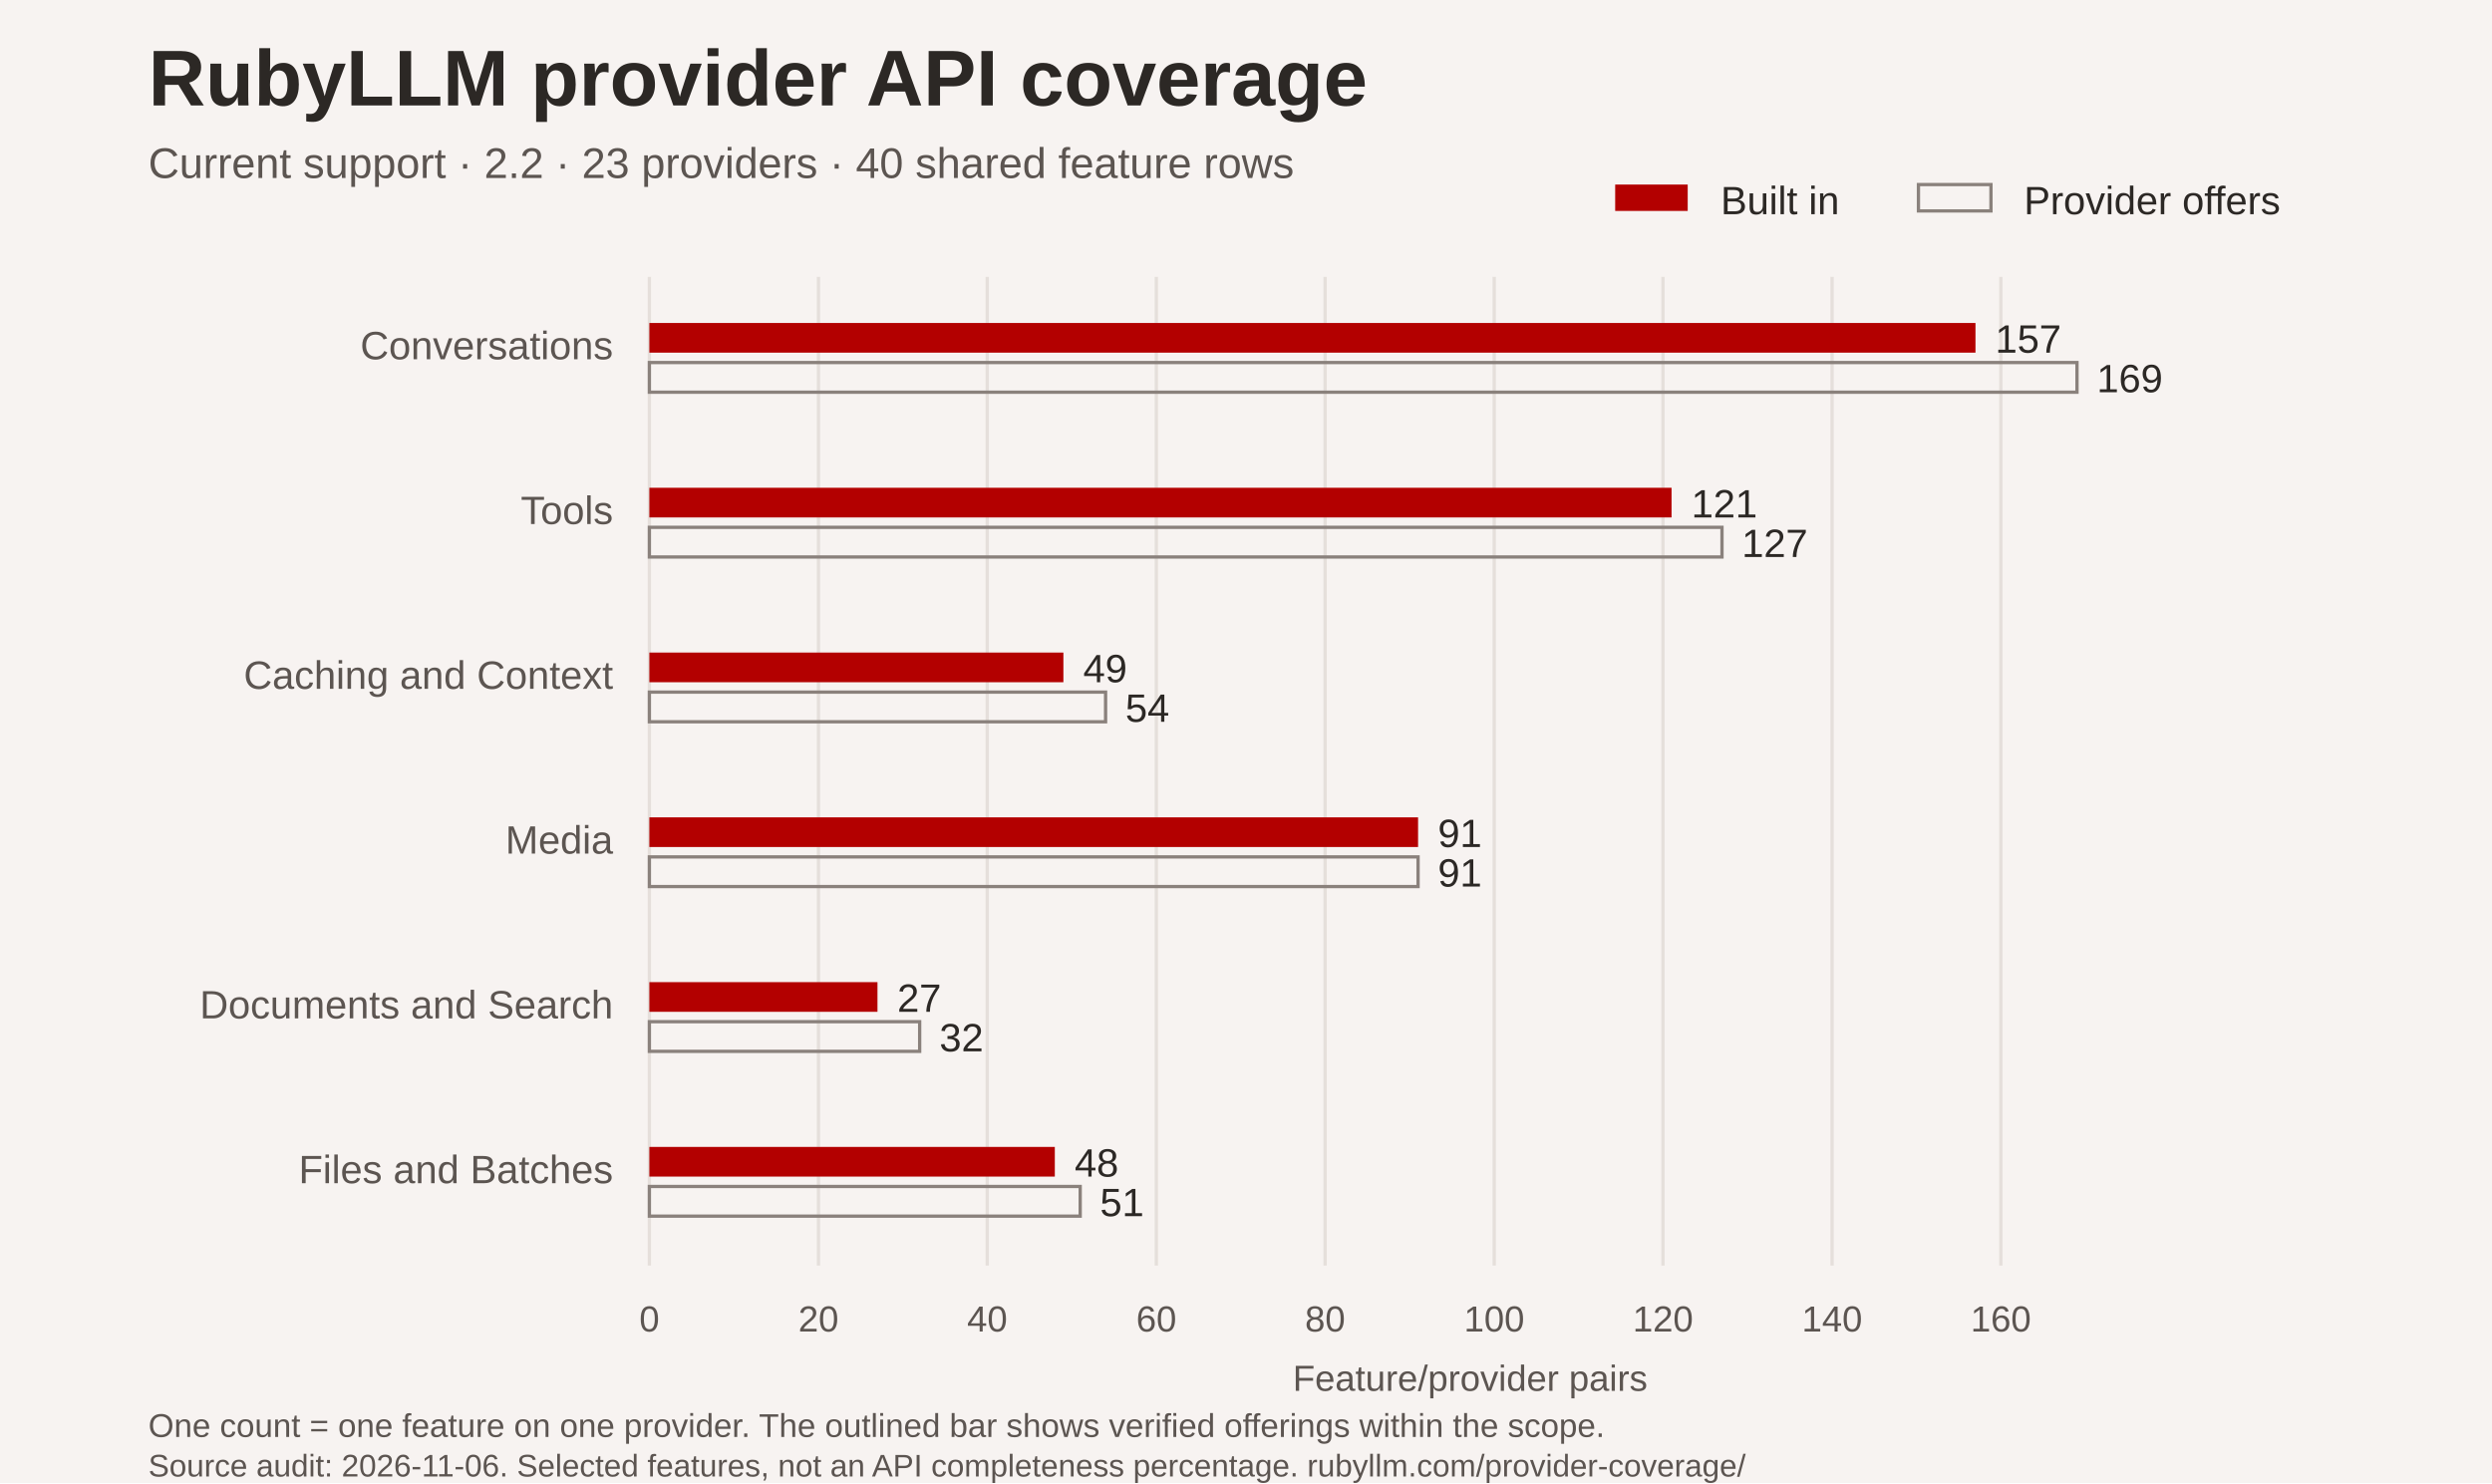
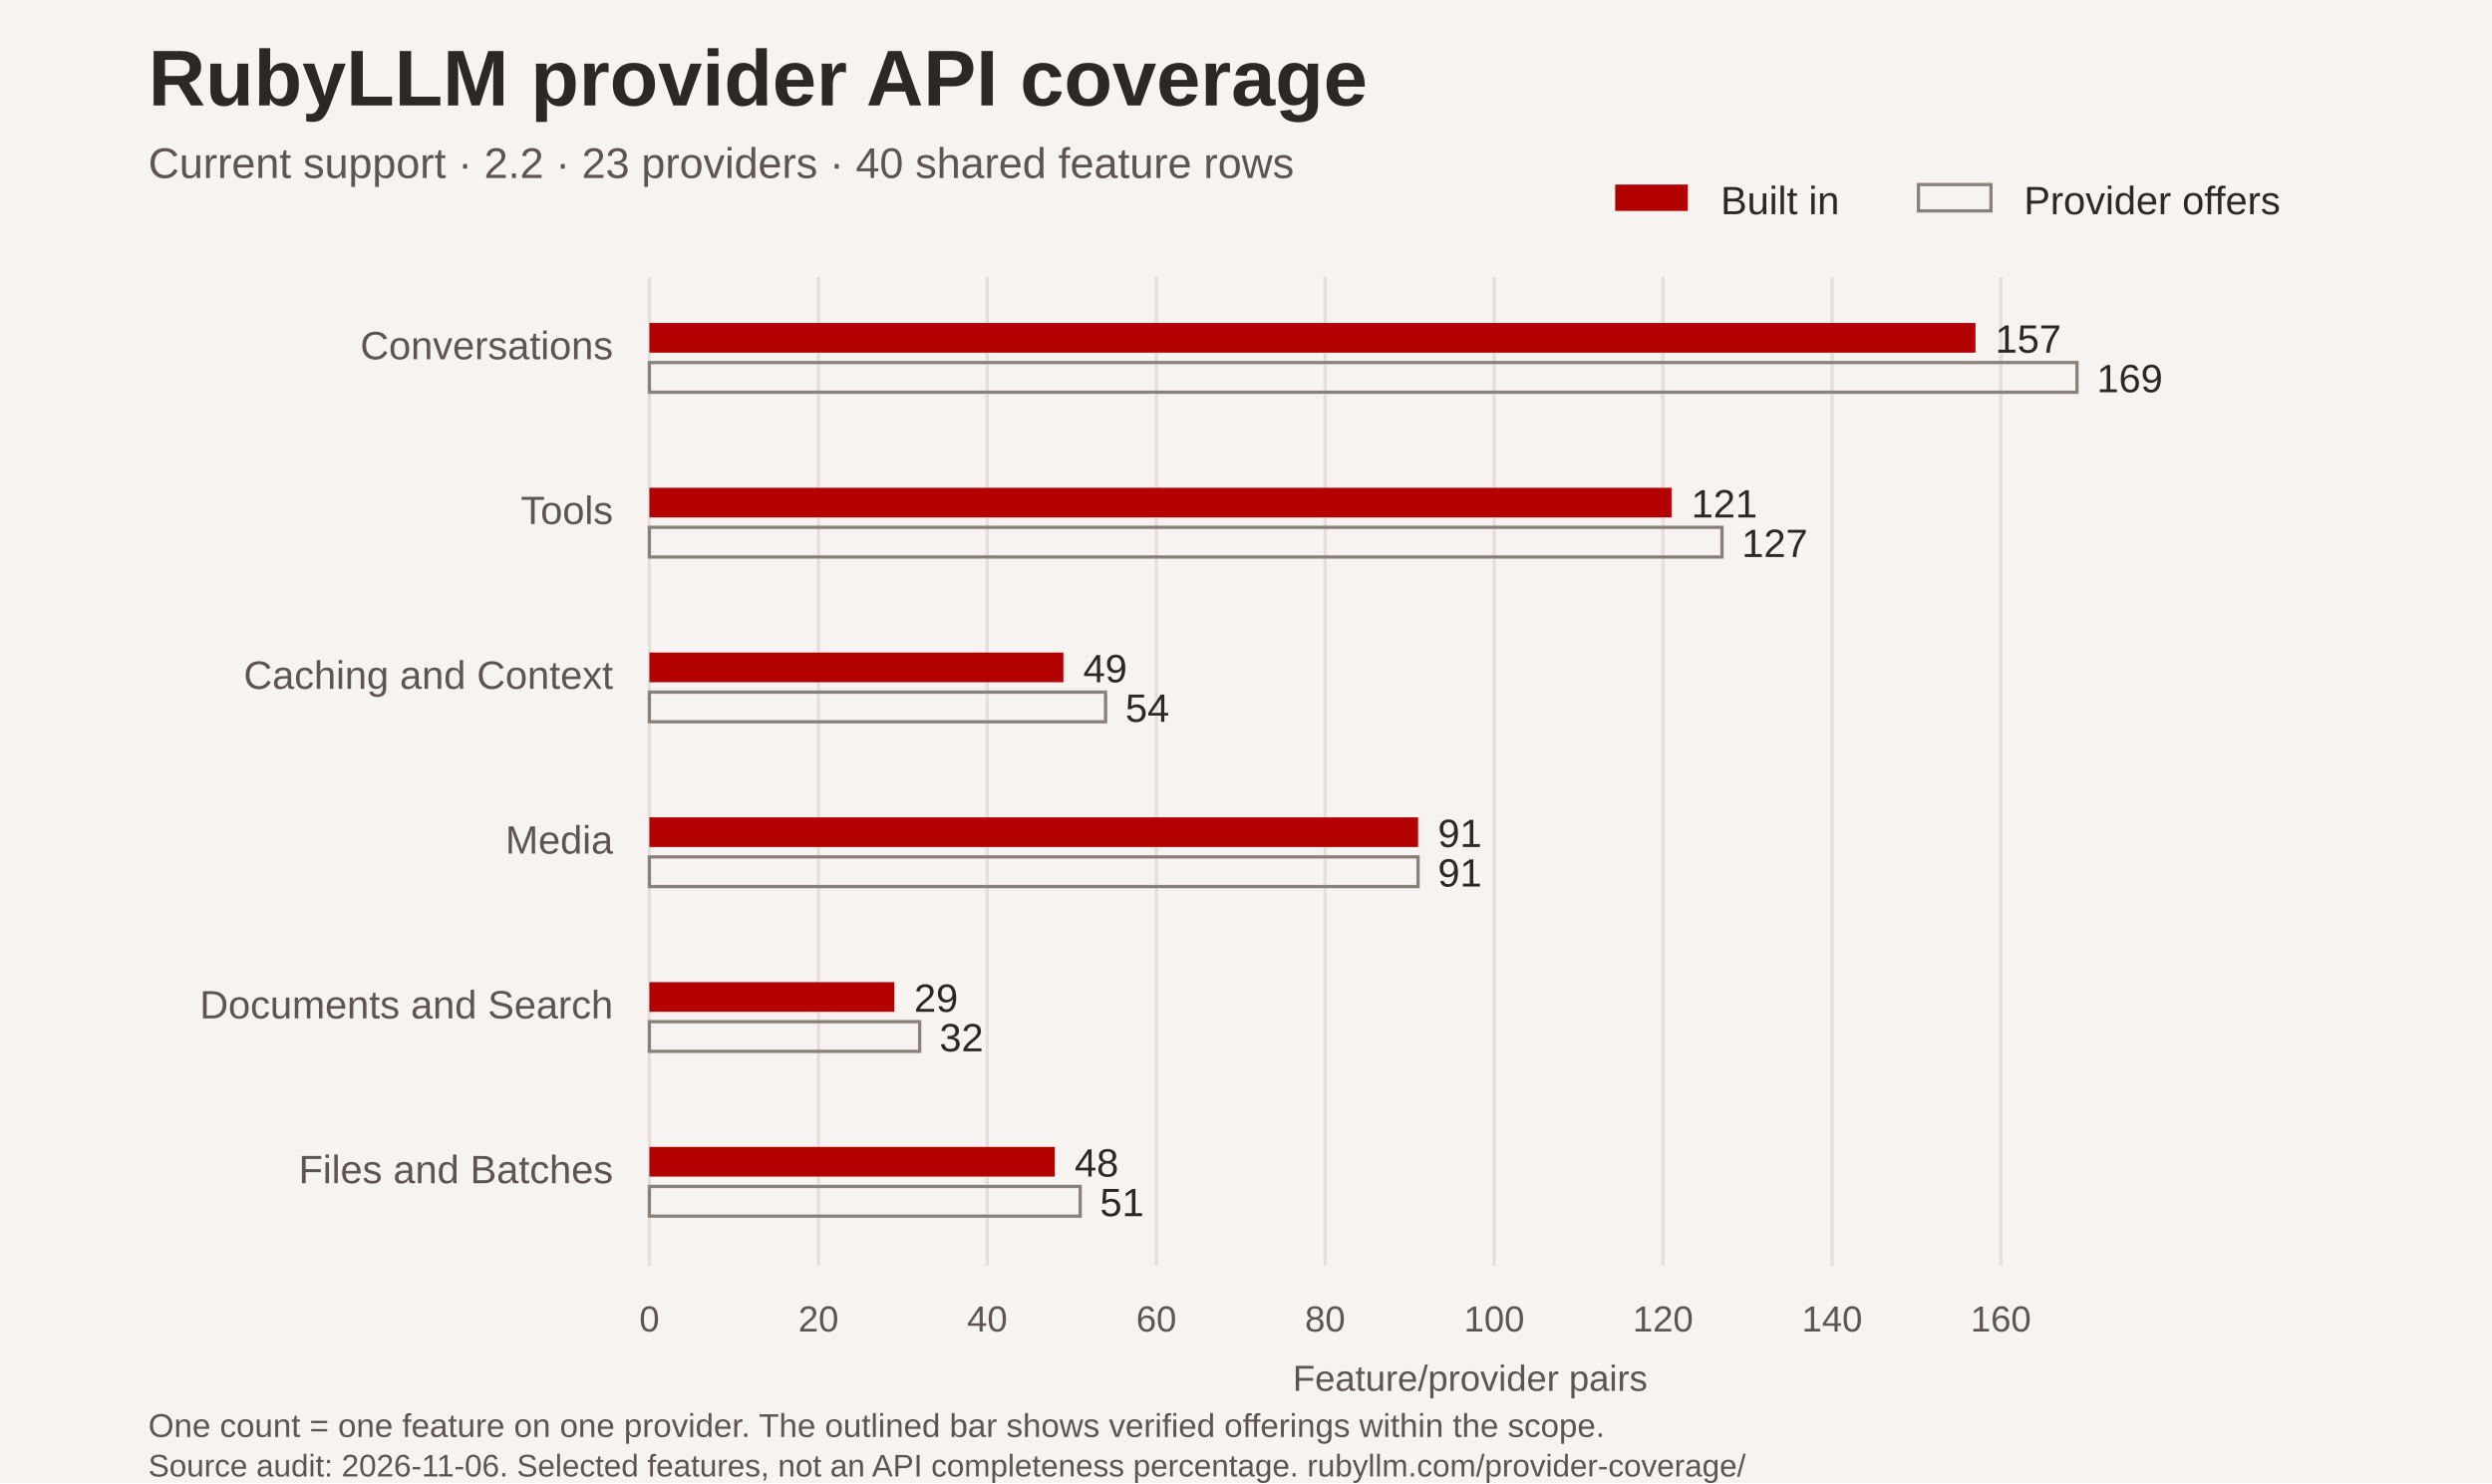
<svg xmlns="http://www.w3.org/2000/svg" width="756" height="450" viewBox="0 0 756 450" font-family="Liberation Sans, Arial, Helvetica, sans-serif" role="img" aria-labelledby="coverage-chart-title coverage-chart-description">
  <rect width="756" height="450" fill="#f7f3f1" />
  <text x="45" y="32" font-size="24" font-weight="700" fill="#2c2825">RubyLLM provider API coverage</text>
  <text x="45" y="54" font-size="13" fill="#5c5551">Current support · 2.2 · 23 providers · 40 shared feature rows</text>
  <rect x="490" y="56" width="22" height="8" fill="#b30000" />
  <text x="522" y="65" font-size="12" fill="#2c2825">Built in</text>
  <rect x="582" y="56" width="22" height="8" fill="none" stroke="#8a817c" />
  <text x="614" y="65" font-size="12" fill="#2c2825">Provider offers</text>
  <line x1="197.0" y1="84" x2="197.0" y2="384" stroke="#e5dfdb" />
  <text x="197.0" y="404" font-size="11" text-anchor="middle" fill="#5c5551">0</text>
  <line x1="248.3" y1="84" x2="248.3" y2="384" stroke="#e5dfdb" />
  <text x="248.3" y="404" font-size="11" text-anchor="middle" fill="#5c5551">20</text>
  <line x1="299.5" y1="84" x2="299.5" y2="384" stroke="#e5dfdb" />
  <text x="299.5" y="404" font-size="11" text-anchor="middle" fill="#5c5551">40</text>
  <line x1="350.8" y1="84" x2="350.8" y2="384" stroke="#e5dfdb" />
  <text x="350.8" y="404" font-size="11" text-anchor="middle" fill="#5c5551">60</text>
  <line x1="402.0" y1="84" x2="402.0" y2="384" stroke="#e5dfdb" />
  <text x="402.0" y="404" font-size="11" text-anchor="middle" fill="#5c5551">80</text>
  <line x1="453.3" y1="84" x2="453.3" y2="384" stroke="#e5dfdb" />
  <text x="453.3" y="404" font-size="11" text-anchor="middle" fill="#5c5551">100</text>
  <line x1="504.5" y1="84" x2="504.5" y2="384" stroke="#e5dfdb" />
  <text x="504.5" y="404" font-size="11" text-anchor="middle" fill="#5c5551">120</text>
  <line x1="555.8" y1="84" x2="555.8" y2="384" stroke="#e5dfdb" />
  <text x="555.8" y="404" font-size="11" text-anchor="middle" fill="#5c5551">140</text>
  <line x1="607.0" y1="84" x2="607.0" y2="384" stroke="#e5dfdb" />
  <text x="607.0" y="404" font-size="11" text-anchor="middle" fill="#5c5551">160</text>
  <text x="186" y="109" font-size="12" text-anchor="end" fill="#5c5551">Conversations</text>
  <rect x="197" y="98" width="402.3" height="9" fill="#b30000" />
  <text x="605.3" y="107" font-size="12" fill="#2c2825">157</text>
  <rect x="197" y="110" width="433.1" height="9" fill="none" stroke="#8a817c" />
  <text x="636.1" y="119" font-size="12" fill="#2c2825">169</text>
  <text x="186" y="159" font-size="12" text-anchor="end" fill="#5c5551">Tools</text>
  <rect x="197" y="148" width="310.1" height="9" fill="#b30000" />
  <text x="513.1" y="157" font-size="12" fill="#2c2825">121</text>
  <rect x="197" y="160" width="325.4" height="9" fill="none" stroke="#8a817c" />
  <text x="528.4" y="169" font-size="12" fill="#2c2825">127</text>
  <text x="186" y="209" font-size="12" text-anchor="end" fill="#5c5551">Caching and Context</text>
  <rect x="197" y="198" width="125.6" height="9" fill="#b30000" />
  <text x="328.6" y="207" font-size="12" fill="#2c2825">49</text>
  <rect x="197" y="210" width="138.4" height="9" fill="none" stroke="#8a817c" />
  <text x="341.4" y="219" font-size="12" fill="#2c2825">54</text>
  <text x="186" y="259" font-size="12" text-anchor="end" fill="#5c5551">Media</text>
  <rect x="197" y="248" width="233.2" height="9" fill="#b30000" />
  <text x="436.2" y="257" font-size="12" fill="#2c2825">91</text>
  <rect x="197" y="260" width="233.2" height="9" fill="none" stroke="#8a817c" />
  <text x="436.2" y="269" font-size="12" fill="#2c2825">91</text>
  <text x="186" y="309" font-size="12" text-anchor="end" fill="#5c5551">Documents and Search</text>
-   <rect x="197" y="298" width="69.2" height="9" fill="#b30000" />
-   <text x="272.2" y="307" font-size="12" fill="#2c2825">27</text>
+   <rect x="197" y="298" width="74.3" height="9" fill="#b30000" />
+   <text x="277.3" y="307" font-size="12" fill="#2c2825">29</text>
  <rect x="197" y="310" width="82.0" height="9" fill="none" stroke="#8a817c" />
  <text x="285.0" y="319" font-size="12" fill="#2c2825">32</text>
  <text x="186" y="359" font-size="12" text-anchor="end" fill="#5c5551">Files and Batches</text>
  <rect x="197" y="348" width="123.0" height="9" fill="#b30000" />
  <text x="326.0" y="357" font-size="12" fill="#2c2825">48</text>
  <rect x="197" y="360" width="130.7" height="9" fill="none" stroke="#8a817c" />
  <text x="333.7" y="369" font-size="12" fill="#2c2825">51</text>
  <text x="446" y="422" font-size="11" text-anchor="middle" fill="#5c5551">Feature/provider pairs</text>
  <text x="45" y="436" font-size="10" fill="#5c5551">One count = one feature on one provider. The outlined bar shows verified offerings within the scope.</text>
  <text x="45" y="448" font-size="9.5" fill="#5c5551">Source audit: 2026-11-06. Selected features, not an API completeness percentage. rubyllm.com/provider-coverage/</text>
</svg>
